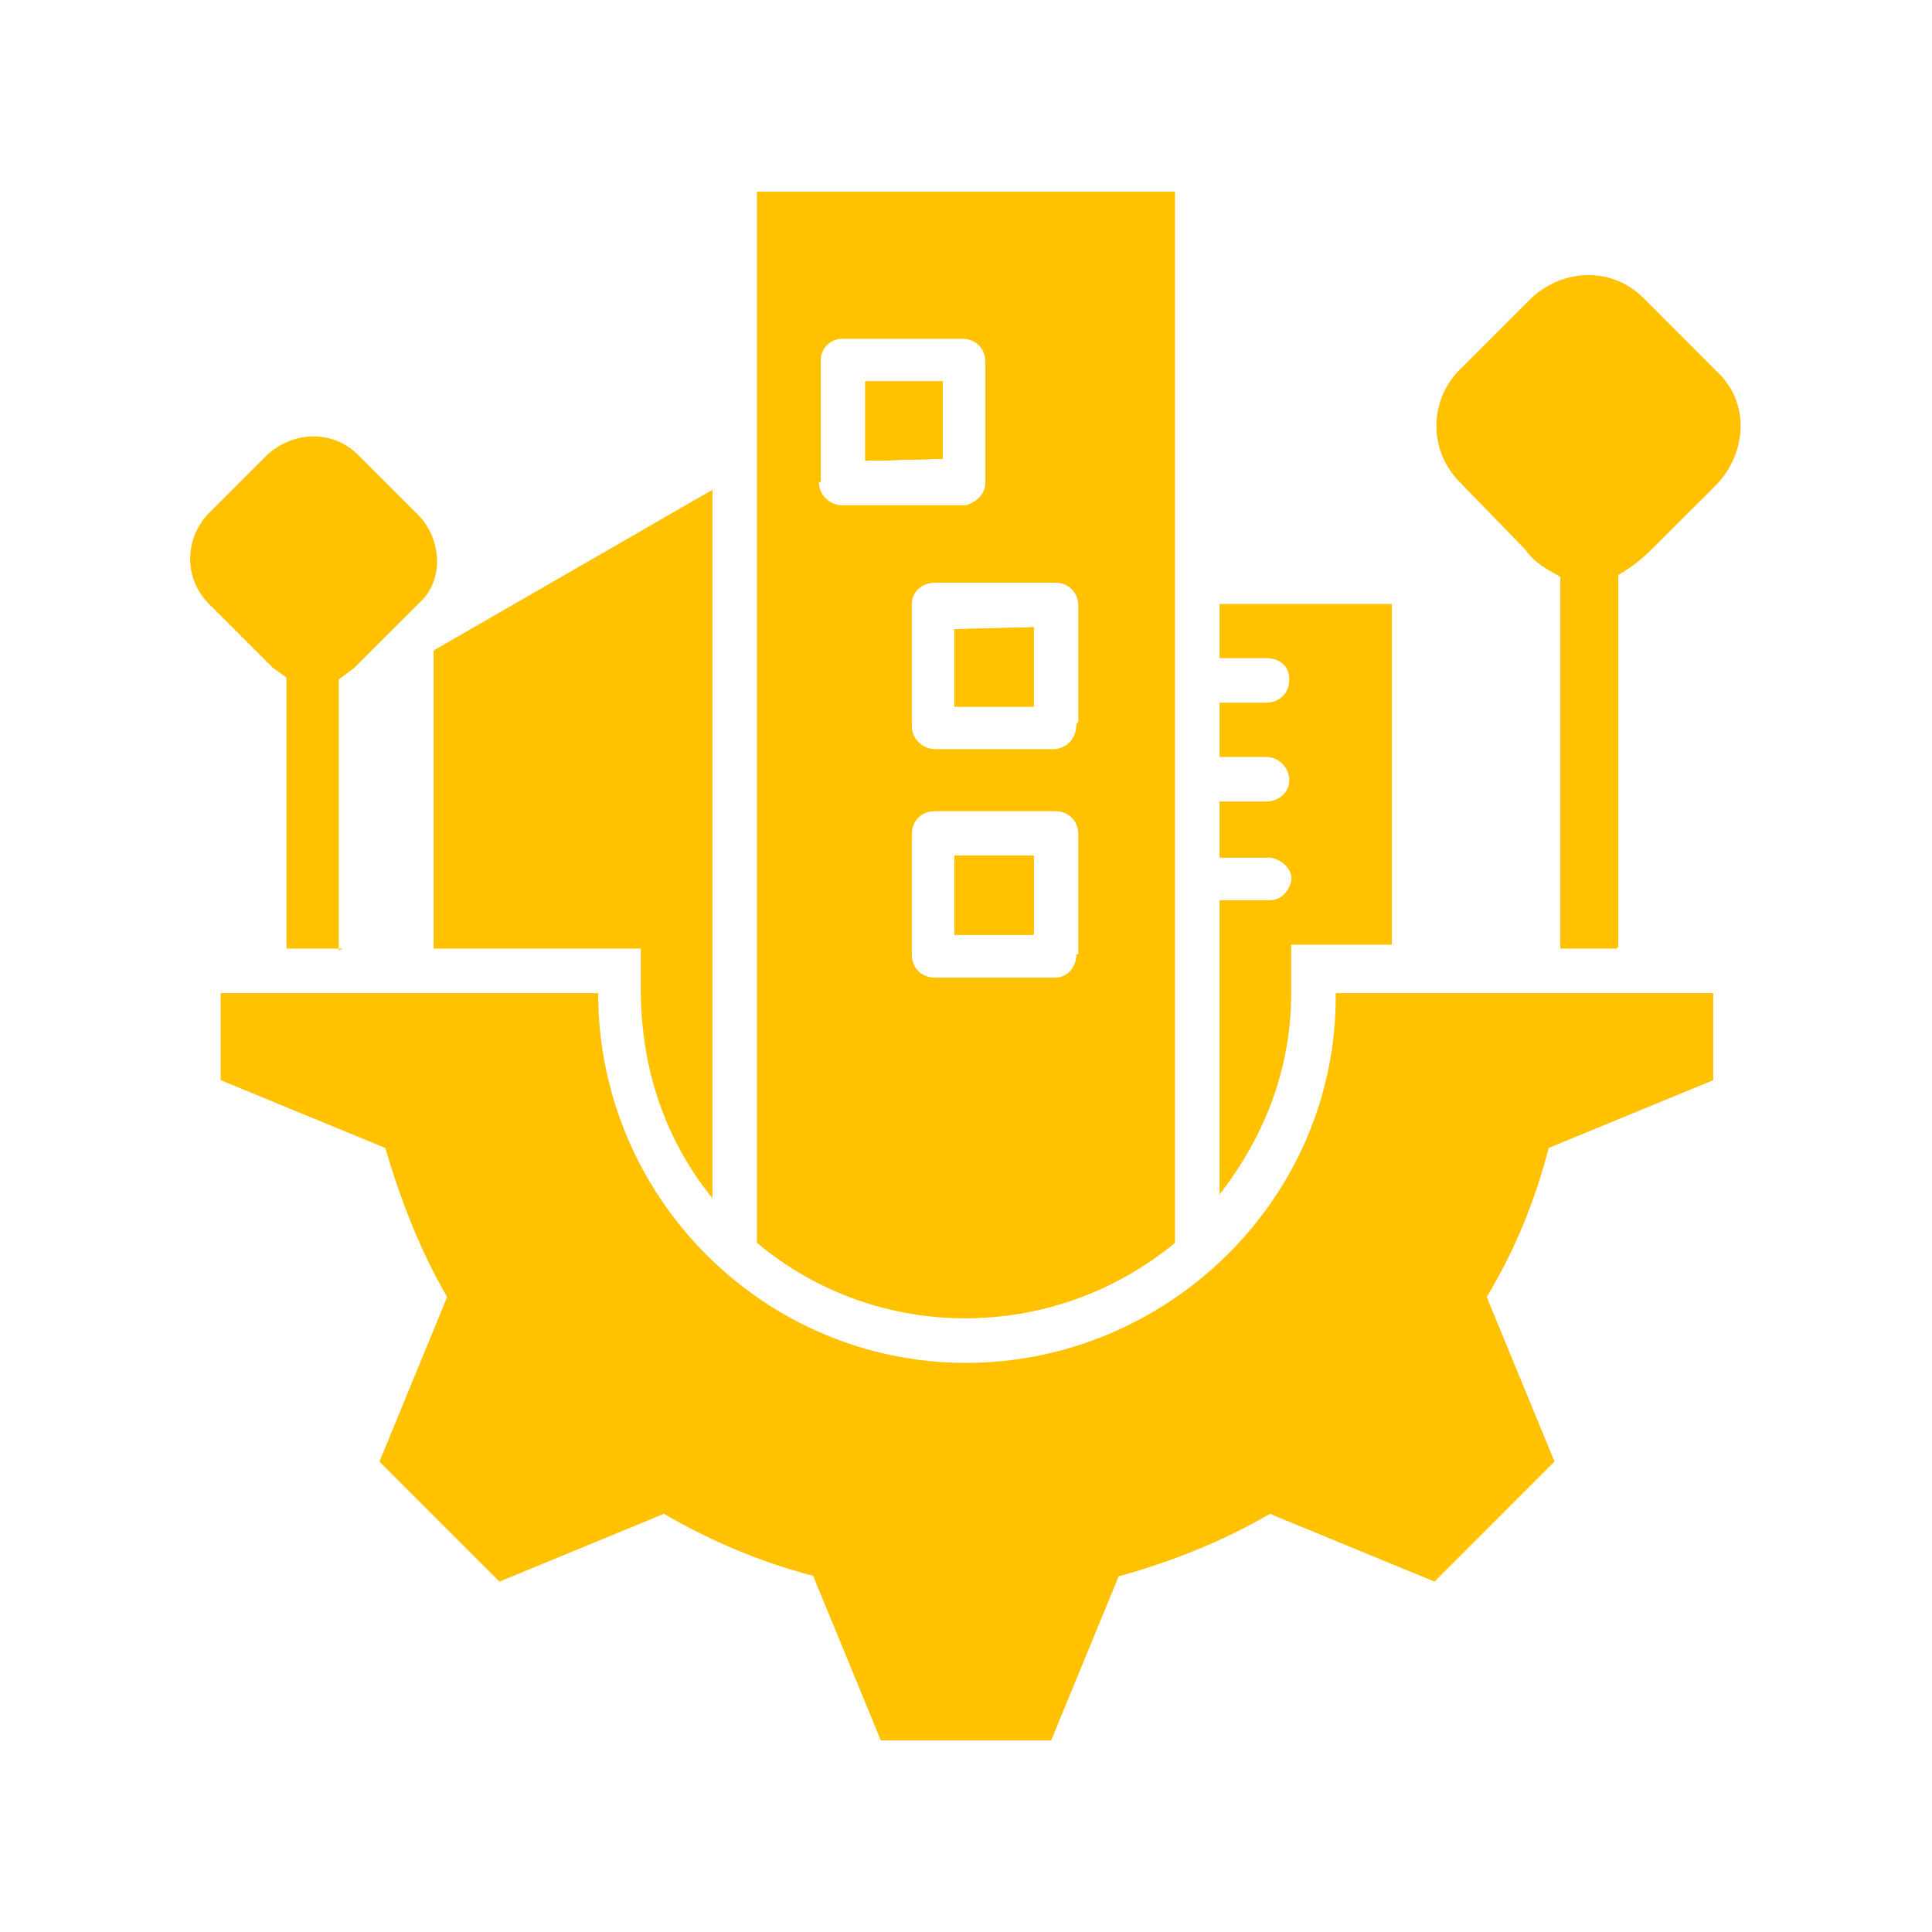
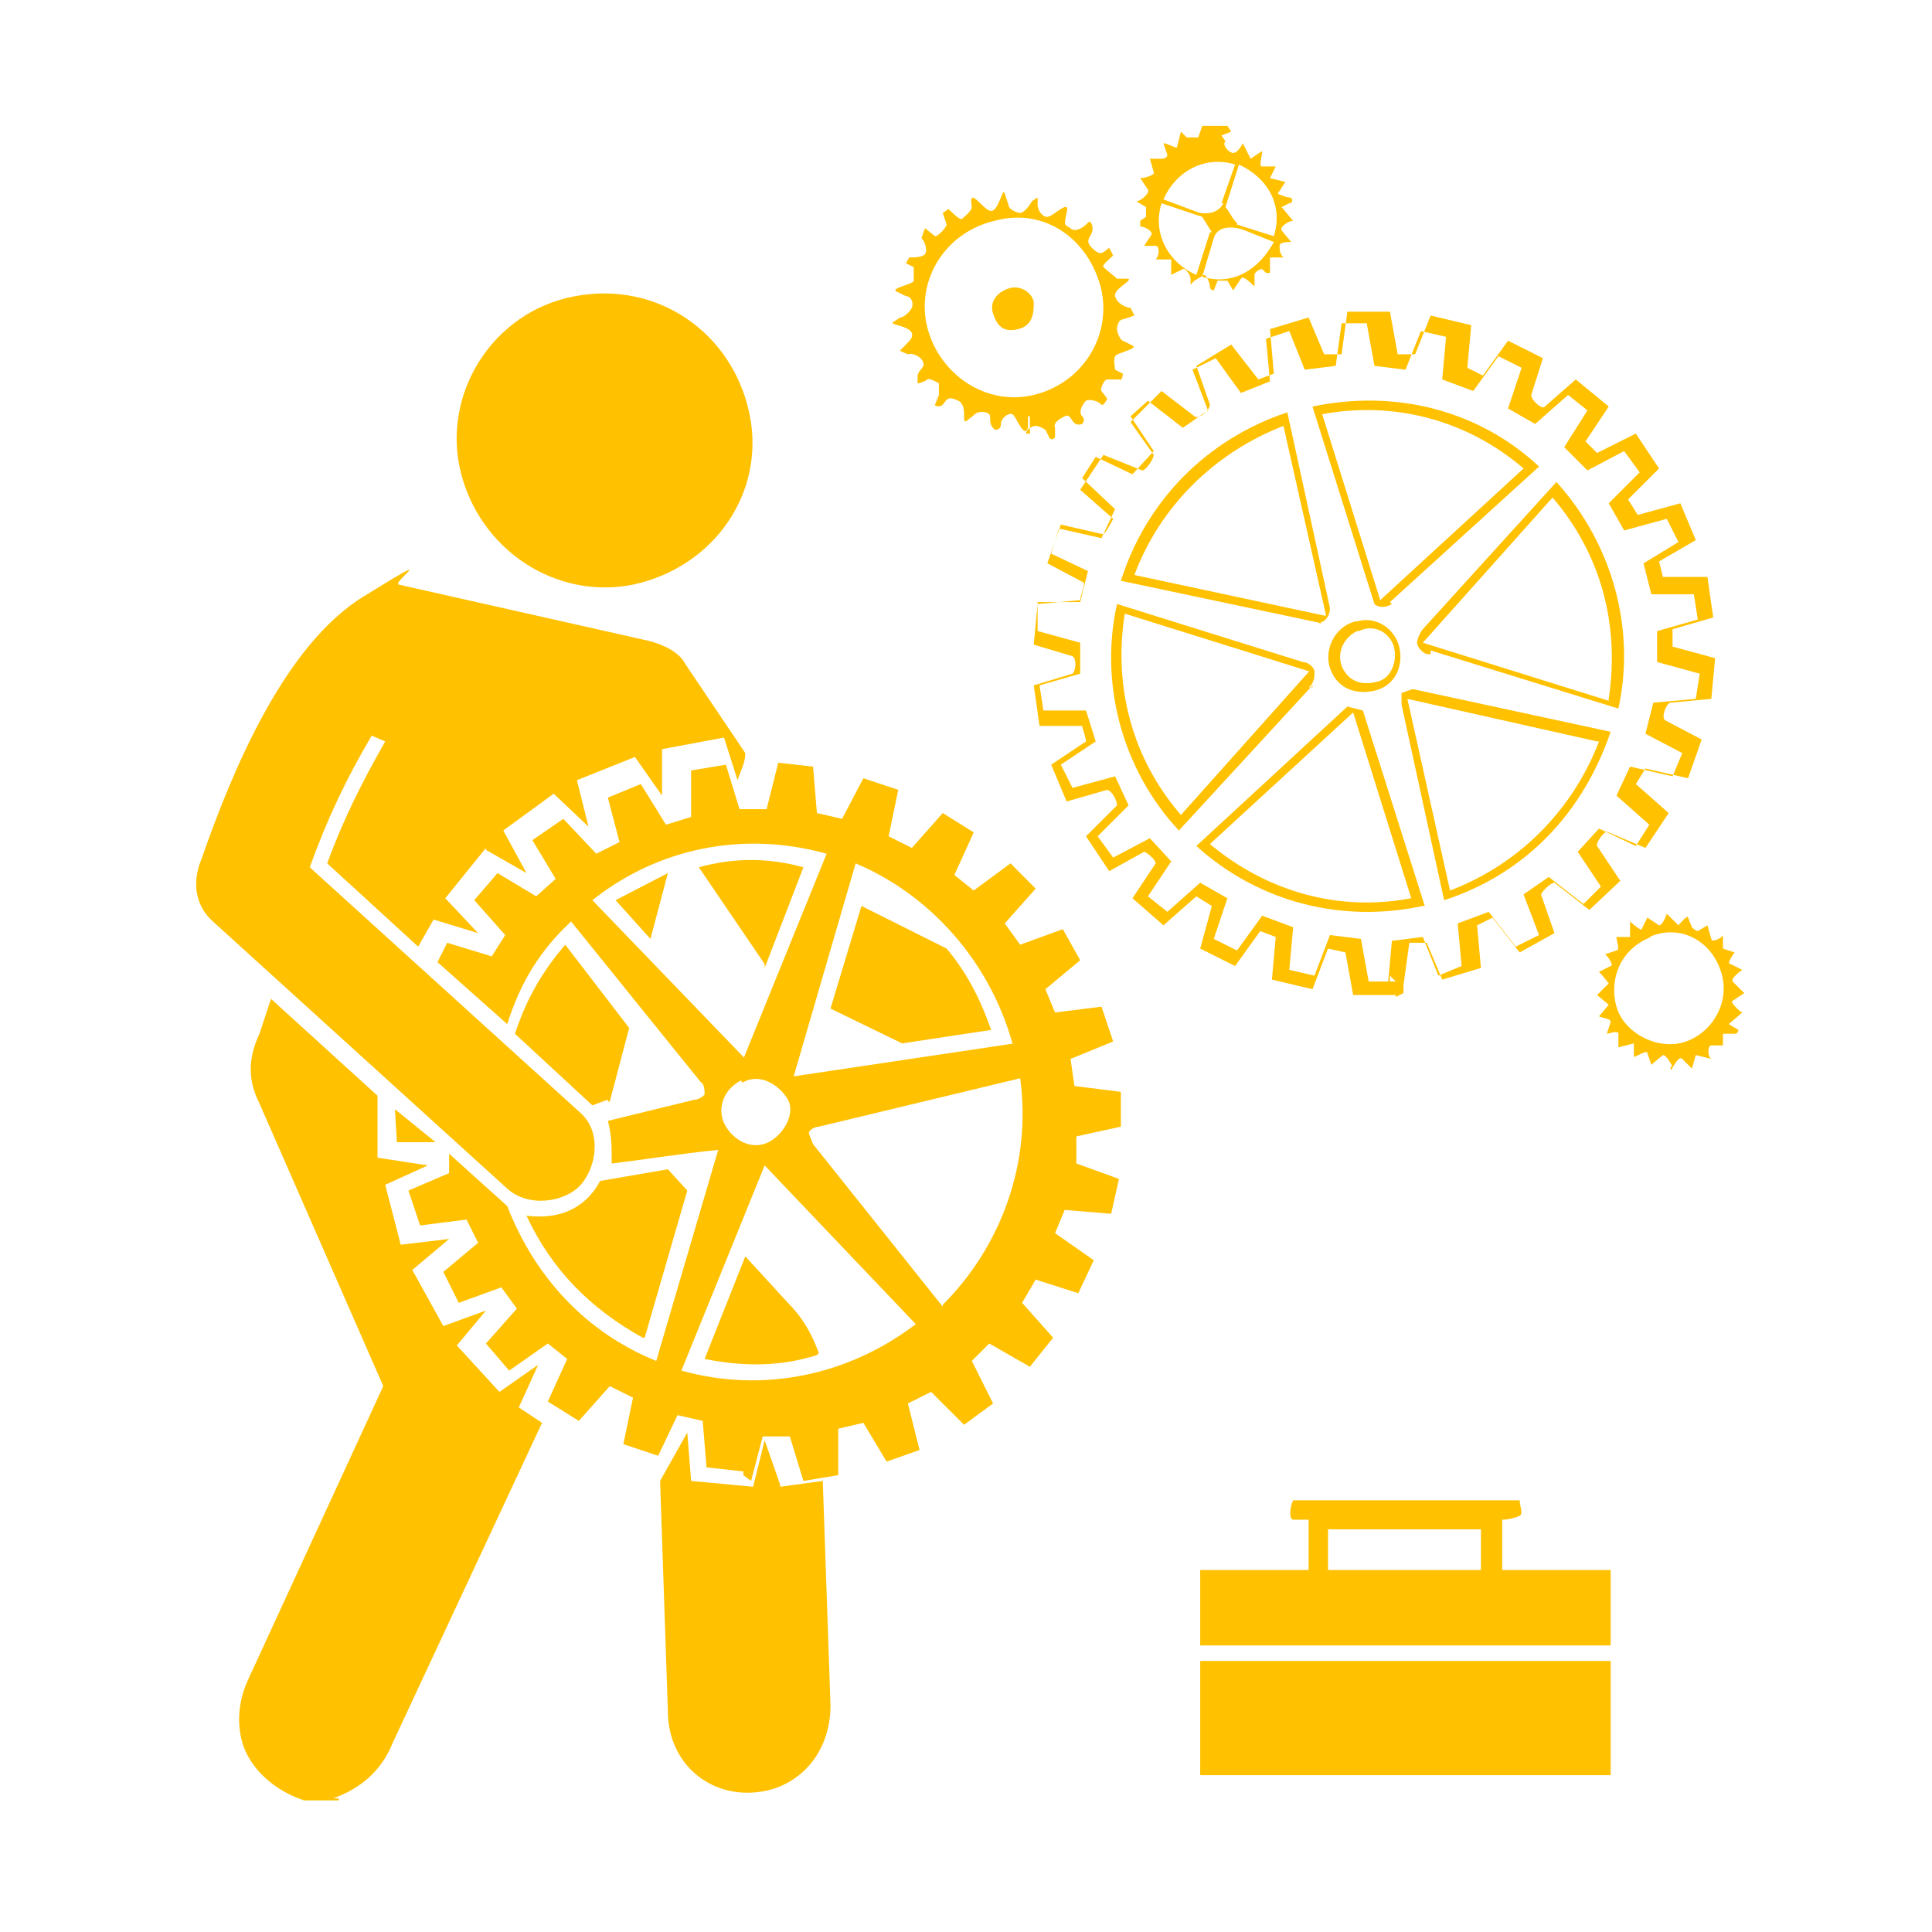
- <svg xmlns="http://www.w3.org/2000/svg" width="100px" height="100px" viewBox="0 0 100 100" version="1.1">
+ <svg xmlns="http://www.w3.org/2000/svg" width="90px" height="90px" viewBox="0 0 90 90" version="1.1">
  <g id="surface1">
-     <rect x="0" y="0" width="100" height="100" style="fill:rgb(100%,100%,100%);fill-opacity:1;stroke:none;" />
-     <path style=" stroke:none;fill-rule:nonzero;fill:rgb(100%,75.686%,0%);fill-opacity:1;" d="M 57.914 81.562 L 54.41 90.082 L 45.59 90.082 L 42.086 81.562 C 39.379 80.863 36.773 79.758 34.367 78.355 L 25.852 81.863 L 19.641 75.652 L 23.145 67.133 C 21.742 64.73 20.742 62.125 19.941 59.418 L 11.422 55.91 L 11.422 51.402 L 30.961 51.402 C 30.961 62.023 39.578 70.543 50 70.543 C 60.422 70.543 69.238 62.023 69.137 51.402 L 88.676 51.402 L 88.676 55.91 L 80.16 59.418 C 79.457 62.125 78.457 64.629 76.953 67.133 L 80.461 75.652 L 74.25 81.863 L 65.73 78.355 C 63.328 79.758 60.82 80.762 58.016 81.562 Z M 57.914 81.562 " />
-     <path style=" stroke:none;fill-rule:nonzero;fill:rgb(100%,75.686%,0%);fill-opacity:1;" d="M 48.797 19.738 L 48.797 23.746 L 44.789 23.848 L 44.789 19.738 Z M 48.797 19.738 " />
-     <path style=" stroke:none;fill-rule:nonzero;fill:rgb(100%,75.686%,0%);fill-opacity:1;" d="M 53.508 44.289 L 49.5 44.289 L 49.5 48.398 L 53.508 48.398 Z M 49.398 32.566 L 49.398 36.574 L 53.406 36.574 L 53.406 32.566 C 53.406 32.566 49.398 32.566 49.398 32.566 Z M 49.398 32.566 L 49.398 36.574 L 53.406 36.574 L 53.406 32.566 C 53.406 32.566 49.398 32.566 49.398 32.566 Z M 53.508 44.289 L 49.5 44.289 L 49.5 48.398 L 53.508 48.398 Z M 49.398 32.566 L 49.398 36.574 L 53.406 36.574 L 53.406 32.566 C 53.406 32.566 49.398 32.566 49.398 32.566 Z M 49.398 44.289 L 49.398 48.398 L 53.406 48.398 L 53.406 44.391 L 49.398 44.391 Z M 49.398 32.566 L 49.398 36.574 L 53.406 36.574 L 53.406 32.566 C 53.406 32.566 49.398 32.566 49.398 32.566 Z M 49.398 32.566 L 49.398 36.574 L 53.406 36.574 L 53.406 32.566 C 53.406 32.566 49.398 32.566 49.398 32.566 Z M 49.398 32.566 " />
-     <path style=" stroke:none;fill-rule:nonzero;fill:rgb(100%,75.686%,0%);fill-opacity:1;" d="M 33.168 51.203 L 33.168 49.098 L 22.445 49.098 L 22.445 33.668 L 36.875 25.352 L 36.875 62.023 C 34.367 58.918 33.168 55.211 33.168 51.203 Z M 33.168 51.203 " />
-     <path style=" stroke:none;fill-rule:nonzero;fill:rgb(100%,75.686%,0%);fill-opacity:1;" d="M 83.668 49.098 L 80.762 49.098 L 80.762 29.859 C 80.059 29.457 79.457 29.16 78.957 28.457 L 75.551 24.949 C 73.949 23.348 73.949 20.742 75.551 19.137 L 79.16 15.531 C 80.762 13.93 83.367 13.727 85.07 15.43 L 88.977 19.34 C 90.582 20.941 90.379 23.445 88.879 25.051 L 85.57 28.355 C 85.07 28.859 84.469 29.359 83.766 29.758 L 83.766 48.996 Z M 83.668 49.098 " />
-     <path style=" stroke:none;fill-rule:nonzero;fill:rgb(100%,75.686%,0%);fill-opacity:1;" d="M 63.125 44.391 L 63.125 41.484 L 65.531 41.484 C 66.234 41.484 66.734 40.98 66.734 40.379 C 66.734 39.781 66.234 39.18 65.531 39.18 L 63.125 39.18 L 63.125 36.371 L 65.531 36.371 C 66.234 36.371 66.734 35.871 66.734 35.172 C 66.734 34.469 66.234 34.066 65.531 34.066 L 63.125 34.066 L 63.125 31.262 L 72.043 31.262 L 72.043 48.898 L 66.832 48.898 L 66.832 51.402 C 66.832 55.211 65.531 58.719 63.125 61.824 L 63.125 46.594 L 65.73 46.594 C 66.332 46.594 66.734 46.094 66.832 45.59 C 66.934 45.09 66.434 44.488 65.73 44.391 Z M 63.125 44.391 " />
-     <path style=" stroke:none;fill-rule:nonzero;fill:rgb(100%,75.686%,0%);fill-opacity:1;" d="M 17.734 49.098 L 14.828 49.098 L 14.828 35.07 L 14.129 34.57 L 10.82 31.262 C 9.418 29.859 9.621 27.754 10.82 26.555 L 13.629 23.746 C 14.93 22.344 17.133 22.145 18.535 23.547 L 21.645 26.652 C 22.844 27.855 23.047 30.059 21.645 31.262 L 18.336 34.57 L 17.535 35.172 L 17.535 49.199 Z M 17.734 49.098 " />
-     <path style=" stroke:none;fill-rule:nonzero;fill:rgb(100%,75.686%,0%);fill-opacity:1;" d="M 53.508 32.465 L 53.508 36.574 L 49.398 36.574 L 49.398 32.566 Z M 53.508 32.465 " />
-     <path style=" stroke:none;fill-rule:nonzero;fill:rgb(100%,75.686%,0%);fill-opacity:1;" d="M 48.797 23.746 L 44.789 23.848 L 44.789 19.738 L 48.797 19.738 Z M 48.797 23.746 " />
-     <path style=" stroke:none;fill-rule:nonzero;fill:rgb(100%,75.686%,0%);fill-opacity:1;" d="M 53.508 48.297 L 49.398 48.297 L 49.398 44.289 L 53.508 44.289 Z M 53.508 48.297 " />
-     <path style=" stroke:none;fill-rule:nonzero;fill:rgb(100%,75.686%,0%);fill-opacity:1;" d="M 53.508 32.465 L 53.508 36.574 L 49.398 36.574 L 49.398 32.566 Z M 53.508 32.465 " />
-     <path style=" stroke:none;fill-rule:nonzero;fill:rgb(100%,75.686%,0%);fill-opacity:1;" d="M 48.797 23.746 L 44.789 23.848 L 44.789 19.738 L 48.797 19.738 Z M 48.797 23.746 " />
-     <path style=" stroke:none;fill-rule:nonzero;fill:rgb(100%,75.686%,0%);fill-opacity:1;" d="M 53.508 48.297 L 49.398 48.297 L 49.398 44.289 L 53.508 44.289 Z M 53.508 48.297 " />
-     <path style=" stroke:none;fill-rule:nonzero;fill:rgb(100%,75.686%,0%);fill-opacity:1;" d="M 60.82 9.918 L 39.18 9.918 L 39.18 64.328 C 45.391 69.539 54.508 69.539 60.82 64.328 Z M 42.484 24.949 L 42.484 18.637 C 42.484 18.035 42.984 17.535 43.586 17.535 L 49.801 17.535 C 50.5 17.535 51.004 18.035 51.004 18.738 L 51.004 24.949 C 51.004 25.551 50.602 25.953 50 26.152 L 43.586 26.152 C 42.984 26.152 42.387 25.652 42.387 24.949 Z M 55.711 49.398 C 55.711 50 55.312 50.602 54.609 50.602 L 48.398 50.602 C 47.695 50.602 47.195 50.102 47.195 49.398 L 47.195 43.188 C 47.195 42.484 47.695 41.984 48.398 41.984 L 54.609 41.984 C 55.312 41.984 55.812 42.484 55.812 43.188 L 55.812 49.398 Z M 55.711 37.477 C 55.711 38.176 55.312 38.676 54.609 38.777 L 48.398 38.777 C 47.797 38.777 47.195 38.277 47.195 37.574 L 47.195 31.262 C 47.195 30.66 47.695 30.16 48.398 30.16 L 54.609 30.16 C 55.312 30.16 55.812 30.66 55.812 31.363 L 55.812 37.375 Z M 55.711 37.477 " />
+     <rect x="0" y="0" width="90" height="90" style="fill:rgb(100%,100%,100%);fill-opacity:1;stroke:none;" />
+     <path style=" stroke:none;fill-rule:nonzero;fill:rgb(100%,75.686%,0%);fill-opacity:1;" d="M 15.781 83.867 L 14.16 83.867 C 13.074 83.508 12.086 82.785 11.543 81.793 C 11.004 80.801 11.004 79.449 11.543 78.277 L 17.855 64.57 L 12.086 51.402 C 11.543 50.32 11.543 49.328 12.086 48.156 L 12.625 46.531 L 17.586 51.043 L 17.586 53.93 L 19.93 54.289 L 17.945 55.191 L 18.668 57.984 L 20.922 57.715 L 19.207 59.16 L 20.652 61.773 L 22.637 61.051 L 21.281 62.676 L 23.266 64.84 L 25.07 63.578 L 24.168 65.562 L 25.25 66.281 L 18.305 81.164 C 17.766 82.516 16.773 83.328 15.512 83.777 L 15.781 83.777 Z M 15.781 83.867 " />
+     <path style=" stroke:none;fill-rule:nonzero;fill:rgb(100%,75.686%,0%);fill-opacity:1;" d="M 34.539 68.535 L 32.914 68.355 L 32.734 66.191 L 31.562 65.922 L 30.66 67.816 L 29.039 67.273 L 29.488 65.109 L 28.406 64.57 L 26.965 66.191 L 25.52 65.289 L 26.422 63.305 L 25.52 62.586 L 23.719 63.848 L 22.637 62.586 L 24.078 60.961 L 23.355 59.969 L 21.371 60.691 L 20.652 59.25 L 22.273 57.895 L 21.734 56.812 L 19.57 57.086 L 19.027 55.461 L 20.922 54.648 L 20.922 53.746 L 23.629 56.184 C 24.891 59.43 27.234 62.043 30.57 63.398 L 33.457 53.566 C 31.652 53.746 30.031 54.02 28.496 54.199 C 28.496 53.477 28.496 52.844 28.316 52.215 L 32.375 51.223 C 32.555 51.223 32.824 51.043 32.824 50.953 C 32.824 50.863 32.824 50.5 32.645 50.41 L 26.602 42.926 C 25.16 44.277 24.258 45.723 23.629 47.707 L 20.379 44.82 L 20.832 43.918 L 22.906 44.551 L 23.535 43.559 L 22.094 41.934 L 23.176 40.672 L 24.98 41.754 L 25.883 40.941 L 24.801 39.137 L 26.242 38.145 L 27.777 39.77 L 28.859 39.227 L 28.316 37.156 L 29.852 36.523 L 31.023 38.418 L 32.195 38.055 L 32.195 35.891 L 33.816 35.621 L 34.449 37.695 L 35.711 37.695 L 36.254 35.531 L 37.875 35.711 L 38.055 37.875 L 39.227 38.145 L 40.219 36.254 L 41.844 36.793 L 41.395 38.957 L 42.477 39.5 L 43.918 37.875 L 45.359 38.777 L 44.457 40.762 L 45.359 41.484 L 47.074 40.219 L 48.246 41.395 L 46.805 43.016 L 47.523 44.008 L 49.508 43.285 L 50.32 44.73 L 48.699 46.082 L 49.148 47.164 L 51.312 46.895 L 51.855 48.516 L 49.871 49.328 L 50.051 50.59 L 52.215 50.863 L 52.215 52.484 L 50.141 52.938 L 50.141 54.199 L 52.125 54.918 L 51.762 56.543 L 49.598 56.363 L 49.148 57.445 L 50.953 58.707 L 50.23 60.242 L 48.246 59.609 L 47.613 60.691 L 49.059 62.316 L 47.977 63.668 L 46.082 62.586 L 45.27 63.398 L 46.262 65.379 L 44.91 66.371 L 43.375 64.84 L 42.293 65.379 L 42.836 67.547 L 41.301 68.086 L 40.219 66.281 L 39.047 66.555 L 39.047 68.719 L 37.426 68.988 L 36.793 66.914 L 35.531 66.914 L 34.988 68.988 L 34.629 68.719 L 34.629 68.535 Z M 34.629 49.328 L 38.508 39.77 C 34.629 38.688 30.66 39.5 27.594 41.934 L 34.719 49.328 Z M 47.164 48.605 C 46.082 44.73 43.285 41.664 39.859 40.219 L 36.973 50.141 L 47.254 48.605 Z M 34.539 50.32 C 33.637 50.773 33.367 51.762 33.816 52.484 C 34.27 53.207 35.082 53.566 35.801 53.207 C 36.523 52.844 37.062 51.855 36.703 51.223 C 36.344 50.59 35.441 49.961 34.629 50.41 L 34.539 50.41 Z M 43.918 60.781 C 46.625 58.074 48.066 54.199 47.523 50.23 L 38.145 52.484 C 37.965 52.484 37.605 52.664 37.695 52.844 L 37.875 53.297 L 43.918 60.871 Z M 42.746 61.773 L 35.621 54.289 L 31.742 63.848 C 35.621 64.93 39.59 64.027 42.656 61.684 Z M 42.746 61.773 " />
+     <path style=" stroke:none;fill-rule:nonzero;fill:rgb(100%,75.686%,0%);fill-opacity:1;" d="M 22.637 39.5 L 20.742 41.844 L 22.273 43.469 L 20.199 42.836 L 19.48 44.098 L 15.242 40.219 C 15.961 38.238 16.863 36.434 17.945 34.539 L 17.316 34.27 C 16.141 36.254 15.242 38.145 14.43 40.402 L 27.055 51.855 C 28.047 52.754 27.777 54.379 27.055 55.191 C 26.332 56.004 24.621 56.273 23.629 55.371 L 9.918 42.926 C 9.109 42.203 8.93 41.121 9.379 40.039 C 10.82 35.891 13.258 30.031 16.953 27.777 C 20.742 25.43 18.215 27.145 18.578 27.234 L 30.211 29.852 C 30.934 30.031 31.652 30.391 31.926 30.934 L 34.719 35.082 C 34.719 35.531 34.539 35.801 34.359 36.344 L 33.727 34.359 L 30.84 34.898 L 30.84 37.062 L 29.578 35.262 L 26.875 36.344 L 27.414 38.508 L 25.793 36.973 L 23.445 38.688 L 24.527 40.672 L 22.637 39.59 Z M 22.637 39.5 " />
+     <path style=" stroke:none;fill-rule:nonzero;fill:rgb(100%,75.686%,0%);fill-opacity:1;" d="M 26.785 13.797 C 30.66 13.074 34.09 15.512 34.898 19.207 C 35.711 22.906 33.277 26.422 29.488 27.234 C 25.883 27.957 22.363 25.609 21.465 22.004 C 20.562 18.398 22.906 14.52 26.785 13.797 Z M 26.785 13.797 " />
+     <path style=" stroke:none;fill-rule:nonzero;fill:rgb(100%,75.686%,0%);fill-opacity:1;" d="M 36.344 69.258 L 38.328 68.988 L 38.688 79.449 C 38.688 81.703 37.156 83.418 34.988 83.508 C 32.824 83.598 31.113 81.973 31.113 79.719 L 30.75 68.988 L 32.016 66.734 L 32.195 68.988 L 35.082 69.258 L 35.621 67.094 L 36.344 69.168 Z M 36.344 69.258 " />
+     <path style=" stroke:none;fill-rule:nonzero;fill:rgb(100%,75.686%,0%);fill-opacity:1;" d="M 55.91 77.375 L 75.031 77.375 L 75.031 82.695 L 55.91 82.695 Z M 55.91 77.375 " />
+     <path style=" stroke:none;fill-rule:nonzero;fill:rgb(100%,75.686%,0%);fill-opacity:1;" d="M 75.031 76.652 L 55.91 76.652 L 55.91 73.137 L 60.961 73.137 L 60.961 70.793 L 60.242 70.793 C 60.059 70.793 60.059 70.25 60.242 69.891 L 70.793 69.891 C 70.793 70.16 70.973 70.52 70.793 70.609 C 70.609 70.703 70.25 70.793 69.98 70.793 L 69.98 73.137 L 75.031 73.137 Z M 68.988 73.137 L 68.988 71.242 L 61.863 71.242 L 61.863 73.137 Z M 68.988 73.137 " />
+     <path style=" stroke:none;fill-rule:nonzero;fill:rgb(100%,75.686%,0%);fill-opacity:1;" d="M 29.941 62.316 C 27.504 60.961 25.703 59.16 24.527 56.633 C 25.973 56.812 27.234 56.363 27.957 55.012 L 31.113 54.469 L 32.016 55.461 L 30.031 62.316 Z M 29.941 62.316 " />
+     <path style=" stroke:none;fill-rule:nonzero;fill:rgb(100%,75.686%,0%);fill-opacity:1;" d="M 28.316 51.223 L 27.594 51.492 L 23.988 48.156 C 24.527 46.531 25.25 45.27 26.332 44.008 L 29.309 47.887 L 28.406 51.312 L 28.316 51.312 Z M 28.316 51.223 " />
+     <path style=" stroke:none;fill-rule:nonzero;fill:rgb(100%,75.686%,0%);fill-opacity:1;" d="M 20.289 53.207 L 18.488 53.207 L 18.398 51.672 Z M 20.289 53.207 " />
+     <path style=" stroke:none;fill-rule:nonzero;fill:rgb(100%,75.686%,0%);fill-opacity:1;" d="M 38.055 63.125 C 36.344 63.668 34.629 63.668 32.824 63.305 L 34.719 58.527 L 36.703 60.691 C 37.336 61.324 37.785 62.043 38.145 63.035 Z M 38.055 63.125 " />
+     <path style=" stroke:none;fill-rule:nonzero;fill:rgb(100%,75.686%,0%);fill-opacity:1;" d="M 35.621 44.91 L 32.555 40.402 C 34.18 39.949 35.801 39.949 37.426 40.402 L 35.621 45.09 Z M 35.621 44.91 " />
+     <path style=" stroke:none;fill-rule:nonzero;fill:rgb(100%,75.686%,0%);fill-opacity:1;" d="M 30.301 43.738 L 28.676 41.934 L 31.113 40.672 Z M 30.301 43.738 " />
+     <path style=" stroke:none;fill-rule:nonzero;fill:rgb(100%,75.686%,0%);fill-opacity:1;" d="M 46.172 47.977 L 42.023 48.605 L 38.688 46.984 L 40.129 42.203 L 44.098 44.188 C 45 45.27 45.633 46.441 46.172 47.977 Z M 46.172 47.977 " />
+     <path style=" stroke:none;fill-rule:nonzero;fill:rgb(100%,75.686%,0%);fill-opacity:1;" d="M 57.086 6.582 C 56.902 6.762 57.266 7.125 57.445 7.125 C 57.625 7.125 57.805 6.855 57.895 6.672 L 58.258 7.395 L 58.797 7.035 C 58.797 7.305 58.617 7.754 58.797 7.754 L 59.43 7.754 L 59.16 8.297 L 59.879 8.477 L 59.52 9.02 C 59.52 9.02 59.879 9.199 60.059 9.199 C 60.242 9.199 60.242 9.469 60.059 9.469 L 59.699 9.648 C 59.879 9.828 60.059 10.102 60.242 10.281 C 60.059 10.281 59.609 10.551 59.699 10.73 L 60.148 11.273 C 59.969 11.273 59.609 11.273 59.609 11.453 C 59.609 11.633 59.609 11.812 59.789 11.992 C 59.969 11.992 59.609 11.992 59.609 11.992 L 59.16 11.992 L 59.16 12.715 L 58.977 12.715 L 58.797 12.535 C 58.617 12.535 58.438 12.715 58.438 12.805 L 58.438 13.348 C 58.258 13.168 57.895 12.805 57.805 12.984 L 57.445 13.527 L 57.176 13.074 L 56.723 13.074 L 56.543 13.527 C 56.543 13.527 56.363 13.527 56.363 13.348 C 56.363 13.168 56.184 12.805 56.094 12.805 L 55.641 13.074 L 55.461 13.258 L 55.461 12.984 C 55.461 12.805 55.191 12.445 55.102 12.535 L 54.559 12.805 L 54.559 12.086 L 53.836 12.086 C 54.02 11.902 54.02 11.453 53.836 11.453 L 53.297 11.453 L 53.656 10.91 C 53.656 10.73 53.297 10.551 53.117 10.551 L 53.117 10.281 L 53.387 10.102 L 53.387 9.648 L 52.938 9.379 C 53.117 9.379 53.566 9.02 53.477 8.836 L 53.117 8.297 C 53.387 8.297 53.836 8.117 53.746 8.027 L 53.566 7.395 L 54.109 7.395 C 54.109 7.395 54.379 7.395 54.379 7.215 L 54.199 6.672 C 54.379 6.672 54.828 6.945 54.828 6.855 L 55.012 6.133 L 55.281 6.402 L 55.82 6.402 L 56.004 5.863 L 57.176 5.863 L 57.355 6.133 L 56.902 6.312 Z M 56.902 9.469 L 57.535 7.664 C 56.094 7.215 54.738 8.027 54.199 9.289 L 55.641 9.828 C 56.004 10.012 56.723 10.012 56.992 9.469 Z M 57.625 10.461 L 59.34 11.004 C 59.789 9.559 59.066 8.297 57.715 7.664 L 57.086 9.648 C 57.266 9.828 57.445 10.281 57.625 10.371 Z M 56.453 10.82 L 56.004 10.102 L 54.109 9.469 C 53.656 10.91 54.469 12.266 55.73 12.805 L 56.363 10.82 Z M 56.004 12.895 C 57.535 13.348 58.707 12.445 59.34 11.273 L 57.984 10.73 C 57.535 10.551 56.723 10.461 56.543 11.094 Z M 56.004 12.895 " />
+     <path style=" stroke:none;fill-rule:nonzero;fill:rgb(100%,75.686%,0%);fill-opacity:1;" d="M 65.02 46.352 L 63.035 46.352 L 62.676 44.367 L 61.863 44.188 L 61.141 46.082 L 59.25 45.633 L 59.43 43.648 L 58.707 43.375 L 57.535 45 L 55.91 44.188 L 56.453 42.203 L 55.73 41.754 L 54.199 43.105 L 52.754 41.844 L 53.836 40.219 C 53.836 40.039 53.387 39.68 53.297 39.68 L 51.672 40.582 L 50.59 38.957 L 52.035 37.516 C 52.035 37.336 51.855 36.883 51.582 36.793 L 49.688 37.336 L 48.969 35.621 L 50.59 34.539 C 50.59 34.359 50.41 33.906 50.41 33.816 L 48.426 33.816 L 48.156 31.926 L 49.961 31.383 C 50.141 31.203 50.141 30.66 49.961 30.57 L 48.156 30.031 L 48.336 28.137 L 50.32 27.957 C 50.32 27.777 50.5 27.414 50.5 27.145 L 48.789 26.242 L 49.418 24.438 L 51.402 24.891 C 51.582 24.711 51.762 24.348 51.855 24.168 L 50.32 22.816 L 51.402 21.191 L 53.207 21.914 C 53.387 21.914 53.746 21.371 53.746 21.191 L 52.664 19.66 L 54.109 18.215 L 55.641 19.391 C 55.82 19.57 56.363 19.117 56.363 18.848 L 55.73 17.043 L 57.355 16.051 L 58.617 17.676 L 59.34 17.406 L 59.16 15.332 L 60.961 14.789 L 61.684 16.504 L 62.496 16.504 L 62.766 14.52 L 64.75 14.52 L 65.109 16.504 L 65.922 16.504 L 66.645 14.699 L 68.535 15.148 L 68.355 17.133 L 69.078 17.496 L 70.25 15.871 L 71.875 16.684 L 71.332 18.398 C 71.332 18.668 71.875 19.117 71.965 18.938 L 73.406 17.676 L 74.941 18.938 L 73.859 20.562 L 74.398 21.102 L 76.203 20.199 L 77.285 21.824 L 75.84 23.266 L 76.293 23.988 L 78.277 23.445 L 78.996 25.16 L 77.285 26.152 L 77.465 26.875 L 79.539 26.875 L 79.809 28.766 L 77.914 29.309 L 77.914 30.121 L 79.898 30.66 L 79.719 32.555 L 77.824 32.734 C 77.645 32.734 77.375 33.367 77.555 33.547 L 79.27 34.449 L 78.637 36.254 L 76.652 35.801 L 76.203 36.523 L 77.734 37.875 L 76.652 39.5 L 74.941 38.777 C 74.758 38.598 74.309 39.32 74.398 39.41 L 75.48 41.031 L 74.039 42.387 L 72.414 41.121 C 72.234 41.121 71.875 41.484 71.785 41.664 L 72.414 43.469 L 70.793 44.367 L 69.527 42.746 L 68.809 43.105 L 68.988 45.09 L 67.184 45.633 L 66.465 43.918 L 65.652 43.918 L 65.379 45.902 L 65.379 46.262 L 65.02 46.441 Z M 64.66 45.812 L 64.84 43.828 L 66.281 43.648 L 67.004 45.449 L 68.086 45 L 67.906 43.016 L 69.348 42.477 L 70.609 44.098 L 71.695 43.559 L 70.973 41.664 L 72.145 40.852 L 73.766 42.113 L 74.578 41.301 L 73.496 39.68 L 74.488 38.598 L 76.203 39.41 L 76.832 38.418 L 75.301 37.062 L 75.934 35.711 L 77.914 36.164 L 78.367 35.082 L 76.652 34.18 L 77.016 32.734 L 78.996 32.555 L 79.18 31.383 L 77.195 30.84 L 77.195 29.398 L 79.09 28.859 L 78.906 27.684 L 76.926 27.684 L 76.562 26.242 L 78.188 25.25 L 77.645 24.168 L 75.66 24.711 L 74.941 23.445 L 76.383 22.004 L 75.66 21.012 L 73.949 21.914 L 72.867 20.832 L 73.949 19.117 L 73.047 18.398 L 71.512 19.75 L 70.25 19.027 L 70.883 17.133 L 69.801 16.594 L 68.629 18.215 L 67.184 17.676 L 67.363 15.691 L 66.191 15.422 L 65.473 17.223 L 64.027 17.043 L 63.668 15.059 L 62.496 15.059 L 62.223 17.043 L 60.781 17.223 L 60.059 15.422 L 58.977 15.781 L 59.16 17.766 L 57.805 18.305 L 56.633 16.684 L 55.551 17.223 L 56.273 19.117 L 55.102 19.93 L 53.477 18.668 L 52.664 19.391 L 53.746 21.012 L 52.754 22.094 L 51.043 21.281 L 50.41 22.273 L 51.945 23.719 L 51.312 25.07 L 49.328 24.621 L 48.969 25.793 L 50.68 26.602 L 50.32 28.047 L 48.336 28.047 L 48.336 29.398 L 50.32 29.941 L 50.32 31.383 L 48.426 31.926 L 48.605 33.098 L 50.59 33.098 L 51.043 34.539 L 49.418 35.621 L 49.961 36.703 L 51.945 36.164 L 52.574 37.516 L 51.133 38.957 L 51.855 39.949 L 53.566 39.047 L 54.559 40.129 L 53.477 41.754 L 54.379 42.477 L 55.91 41.121 L 57.176 41.844 L 56.543 43.738 L 57.625 44.277 L 58.797 42.656 L 60.242 43.195 L 60.059 45.18 L 61.234 45.449 L 61.953 43.559 L 63.398 43.738 L 63.758 45.723 L 65.02 45.723 L 64.75 45.449 L 64.75 45.723 Z M 64.66 45.812 " />
+     <path style=" stroke:none;fill-rule:nonzero;fill:rgb(100%,75.686%,0%);fill-opacity:1;" d="M 47.887 19.391 L 47.887 19.93 C 47.707 20.473 47.344 19.391 47.164 19.297 C 46.984 19.207 46.625 19.48 46.625 19.75 C 46.625 20.02 46.441 20.02 46.352 20.02 C 45.902 19.66 46.352 19.297 45.902 19.207 C 45.449 19.117 45.359 19.391 45.18 19.48 C 44.641 20.02 45.18 18.938 44.641 18.668 C 44.098 18.398 44.098 18.668 43.918 18.848 C 43.738 19.027 43.469 18.848 43.559 18.848 L 43.738 18.398 L 43.738 17.855 C 43.738 17.855 43.285 17.586 43.195 17.676 C 43.105 17.766 42.836 17.855 42.746 17.855 L 42.746 17.496 C 42.746 17.316 43.105 17.043 43.016 16.953 C 43.016 16.684 42.566 16.414 42.293 16.504 C 42.293 16.504 41.844 16.324 41.934 16.324 C 42.293 15.961 42.477 15.781 42.477 15.691 C 42.656 15.148 41.211 15.148 41.664 14.969 L 41.934 14.789 C 42.113 14.789 42.387 14.52 42.477 14.34 C 42.566 14.16 42.477 13.797 42.203 13.797 L 41.844 13.617 C 41.301 13.438 42.566 13.258 42.566 13.074 L 42.566 12.445 L 42.203 12.266 C 42.203 12.266 42.387 11.902 42.387 11.992 C 42.566 11.992 43.016 11.992 43.105 11.812 C 43.195 11.633 43.105 11.273 42.926 11.094 C 42.926 11.094 43.105 10.551 43.105 10.641 L 43.559 11.004 C 43.738 11.004 44.098 10.551 44.098 10.461 L 43.918 9.918 L 44.188 9.738 C 44.367 9.918 44.73 10.281 44.82 10.191 C 44.91 10.102 45.27 9.828 45.27 9.648 C 45.09 8.566 45.812 9.828 46.172 9.828 C 46.531 9.828 46.715 8.656 46.805 9.02 L 46.984 9.559 C 46.984 9.738 47.344 9.918 47.523 9.918 C 47.707 9.918 47.977 9.559 48.066 9.379 L 48.336 9.199 L 48.336 9.559 C 48.336 9.738 48.516 10.102 48.789 10.102 C 49.059 10.102 49.871 9.199 49.688 9.918 C 49.508 10.641 49.688 10.461 49.871 10.641 C 50.051 10.82 50.41 10.641 50.59 10.461 C 50.773 10.281 50.773 10.281 50.863 10.461 C 51.043 11.004 50.41 11.094 50.863 11.543 C 51.312 11.992 51.402 11.723 51.672 11.543 L 51.855 11.902 C 51.672 12.086 51.312 12.355 51.402 12.445 C 51.492 12.535 51.945 12.895 52.035 12.984 L 52.484 12.984 C 52.938 12.984 51.855 13.438 51.945 13.797 C 52.035 14.16 52.484 14.34 52.664 14.34 L 52.844 14.699 L 52.305 14.879 C 52.125 14.879 52.035 15.148 52.035 15.332 C 52.035 15.512 52.215 15.871 52.305 15.871 L 52.664 16.051 C 53.207 16.234 52.035 16.414 51.945 16.594 C 51.855 16.773 51.945 17.133 51.945 17.223 L 52.305 17.406 C 52.305 17.406 52.305 17.766 52.125 17.676 L 51.582 17.676 C 51.402 17.676 51.223 18.215 51.312 18.215 L 51.582 18.578 C 51.582 18.578 51.402 18.938 51.312 18.848 C 51.133 18.668 50.773 18.578 50.59 18.668 C 50.41 18.848 50.23 19.207 50.41 19.391 C 50.59 19.57 50.41 19.75 50.41 19.75 C 49.871 19.93 49.961 19.207 49.598 19.391 C 49.238 19.57 49.059 19.75 49.148 19.93 L 49.148 20.379 C 49.148 20.379 48.969 20.562 48.879 20.379 L 48.699 20.02 C 48.699 20.02 48.426 19.84 48.246 19.84 C 48.066 19.84 47.797 20.02 47.797 20.199 L 47.977 20.199 L 47.977 19.391 Z M 46.352 10.281 C 44.008 10.82 42.656 13.074 43.195 15.242 C 43.738 17.406 45.902 18.938 48.156 18.398 C 50.41 17.855 51.762 15.691 51.312 13.527 C 50.773 11.184 48.699 9.648 46.352 10.281 Z M 46.352 10.281 " />
+     <path style=" stroke:none;fill-rule:nonzero;fill:rgb(100%,75.686%,0%);fill-opacity:1;" d="M 77.914 49.688 C 77.914 49.688 77.645 49.148 77.465 49.148 L 76.926 49.598 L 76.742 49.059 C 76.742 48.879 76.203 49.238 76.113 49.238 L 76.113 48.605 L 75.391 48.789 L 75.391 48.156 C 75.391 47.977 74.941 48.156 74.852 48.156 L 75.031 47.613 C 75.031 47.434 74.668 47.434 74.488 47.344 L 74.941 46.805 L 74.398 46.352 L 74.941 45.812 C 74.941 45.812 74.668 45.449 74.488 45.27 L 75.031 45 C 75.211 45 74.852 44.457 74.758 44.457 L 75.301 44.277 C 75.48 44.277 75.301 43.828 75.301 43.648 L 75.934 43.648 L 75.934 42.926 C 76.113 43.105 76.473 43.375 76.473 43.285 L 76.742 42.746 L 77.285 43.105 C 77.465 43.105 77.645 42.566 77.645 42.566 C 77.824 42.746 78.188 43.105 78.188 43.105 C 78.188 43.105 78.637 42.566 78.637 42.746 L 78.816 43.195 C 78.816 43.195 78.996 43.375 79.09 43.375 L 79.539 43.105 L 79.719 43.738 C 79.719 43.918 80.172 43.738 80.262 43.559 L 80.262 44.188 L 80.801 44.367 C 80.621 44.641 80.441 44.91 80.621 44.91 L 81.164 45.18 C 81.164 45.18 80.621 45.543 80.711 45.723 L 81.254 46.262 L 80.711 46.625 C 80.531 46.625 81.07 47.164 81.164 47.164 L 80.531 47.707 L 80.98 47.977 C 80.98 47.977 80.98 48.156 80.801 48.156 L 80.262 48.156 L 80.262 48.699 L 79.719 48.699 C 79.539 48.699 79.539 49.238 79.719 49.328 L 78.996 49.148 L 78.816 49.781 L 78.367 49.328 C 78.188 49.148 77.914 49.781 77.824 49.871 L 77.824 49.688 Z M 76.926 43.648 C 75.48 44.188 74.941 45.633 75.301 46.895 C 75.66 48.156 77.285 48.969 78.547 48.516 C 79.809 48.066 80.621 46.625 80.172 45.27 C 79.719 43.828 78.277 43.016 76.832 43.648 Z M 76.926 43.648 " />
+     <path style=" stroke:none;fill-rule:nonzero;fill:rgb(100%,75.686%,0%);fill-opacity:1;" d="M 61.594 29.039 L 52.215 27.055 C 53.387 23.355 56.184 20.473 59.969 19.207 L 61.953 28.316 C 61.953 28.676 61.773 28.949 61.414 29.039 Z M 61.773 28.676 L 59.789 19.84 C 56.543 21.102 54.02 23.629 52.844 26.785 L 61.684 28.676 Z M 61.773 28.676 " />
+     <path style=" stroke:none;fill-rule:nonzero;fill:rgb(100%,75.686%,0%);fill-opacity:1;" d="M 66.555 30.48 C 66.281 30.48 66.012 30.121 66.012 29.941 C 66.012 29.758 66.191 29.398 66.281 29.309 L 72.504 22.453 C 75.121 25.34 76.203 29.309 75.391 33.008 L 66.645 30.301 L 66.645 30.48 Z M 74.941 32.555 C 75.48 28.949 74.488 25.703 72.324 23.176 L 66.281 29.941 L 74.941 32.645 Z M 74.941 32.555 " />
+     <path style=" stroke:none;fill-rule:nonzero;fill:rgb(100%,75.686%,0%);fill-opacity:1;" d="M 66.281 42.203 C 62.496 43.016 58.617 42.023 55.73 39.41 L 62.766 32.914 L 63.488 33.098 L 66.371 42.203 Z M 65.742 41.844 L 63.035 33.188 L 56.363 39.32 C 59.066 41.574 62.406 42.477 65.742 41.844 Z M 65.742 41.844 " />
+     <path style=" stroke:none;fill-rule:nonzero;fill:rgb(100%,75.686%,0%);fill-opacity:1;" d="M 61.141 31.926 L 54.918 38.688 C 52.215 35.801 51.223 31.742 52.035 28.137 L 60.691 30.84 C 60.961 30.84 61.234 31.113 61.234 31.293 C 61.234 31.473 61.234 31.832 60.961 32.016 L 61.141 32.016 Z M 61.051 31.293 L 52.395 28.586 C 51.855 32.016 52.754 35.352 55.012 37.965 L 61.051 31.203 Z M 61.051 31.293 " />
+     <path style=" stroke:none;fill-rule:nonzero;fill:rgb(100%,75.686%,0%);fill-opacity:1;" d="M 64.84 28.137 C 64.57 28.316 64.207 28.316 64.027 28.137 L 61.141 18.938 C 65.02 18.125 68.898 19.117 71.695 21.734 L 64.75 28.047 Z M 64.297 27.957 L 70.973 21.824 C 68.355 19.57 64.93 18.668 61.594 19.297 C 61.594 19.297 64.297 27.957 64.297 27.957 Z M 64.297 27.957 " />
+     <path style=" stroke:none;fill-rule:nonzero;fill:rgb(100%,75.686%,0%);fill-opacity:1;" d="M 67.273 41.934 L 65.289 32.824 L 65.289 32.285 C 65.289 32.285 65.742 32.105 65.832 32.105 L 75.031 34.09 C 73.766 37.785 71.152 40.672 67.273 41.934 Z M 74.398 34.539 L 65.562 32.555 L 67.547 41.484 C 70.883 40.219 73.316 37.605 74.488 34.539 Z M 74.398 34.539 " />
+     <path style=" stroke:none;fill-rule:nonzero;fill:rgb(100%,75.686%,0%);fill-opacity:1;" d="M 63.215 28.949 C 64.117 28.676 65.02 29.309 65.199 30.211 C 65.379 31.113 64.93 32.016 63.938 32.195 C 62.945 32.375 62.223 31.926 61.953 31.113 C 61.684 30.301 62.133 29.219 63.125 28.949 Z M 63.215 29.398 C 62.496 29.758 62.223 30.57 62.586 31.203 C 62.945 31.832 63.578 31.926 64.207 31.742 C 64.84 31.562 65.109 30.75 64.93 30.121 C 64.75 29.488 64.027 29.039 63.305 29.398 Z M 63.215 29.398 " />
+     <path style=" stroke:none;fill-rule:nonzero;fill:rgb(100%,75.686%,0%);fill-opacity:1;" d="M 46.984 13.438 C 47.523 13.258 48.066 13.617 48.156 14.066 C 48.156 14.52 48.156 15.148 47.434 15.332 C 46.715 15.512 46.441 15.148 46.262 14.609 C 46.082 14.066 46.441 13.617 46.984 13.438 Z M 46.984 13.438 " />
  </g>
</svg>
